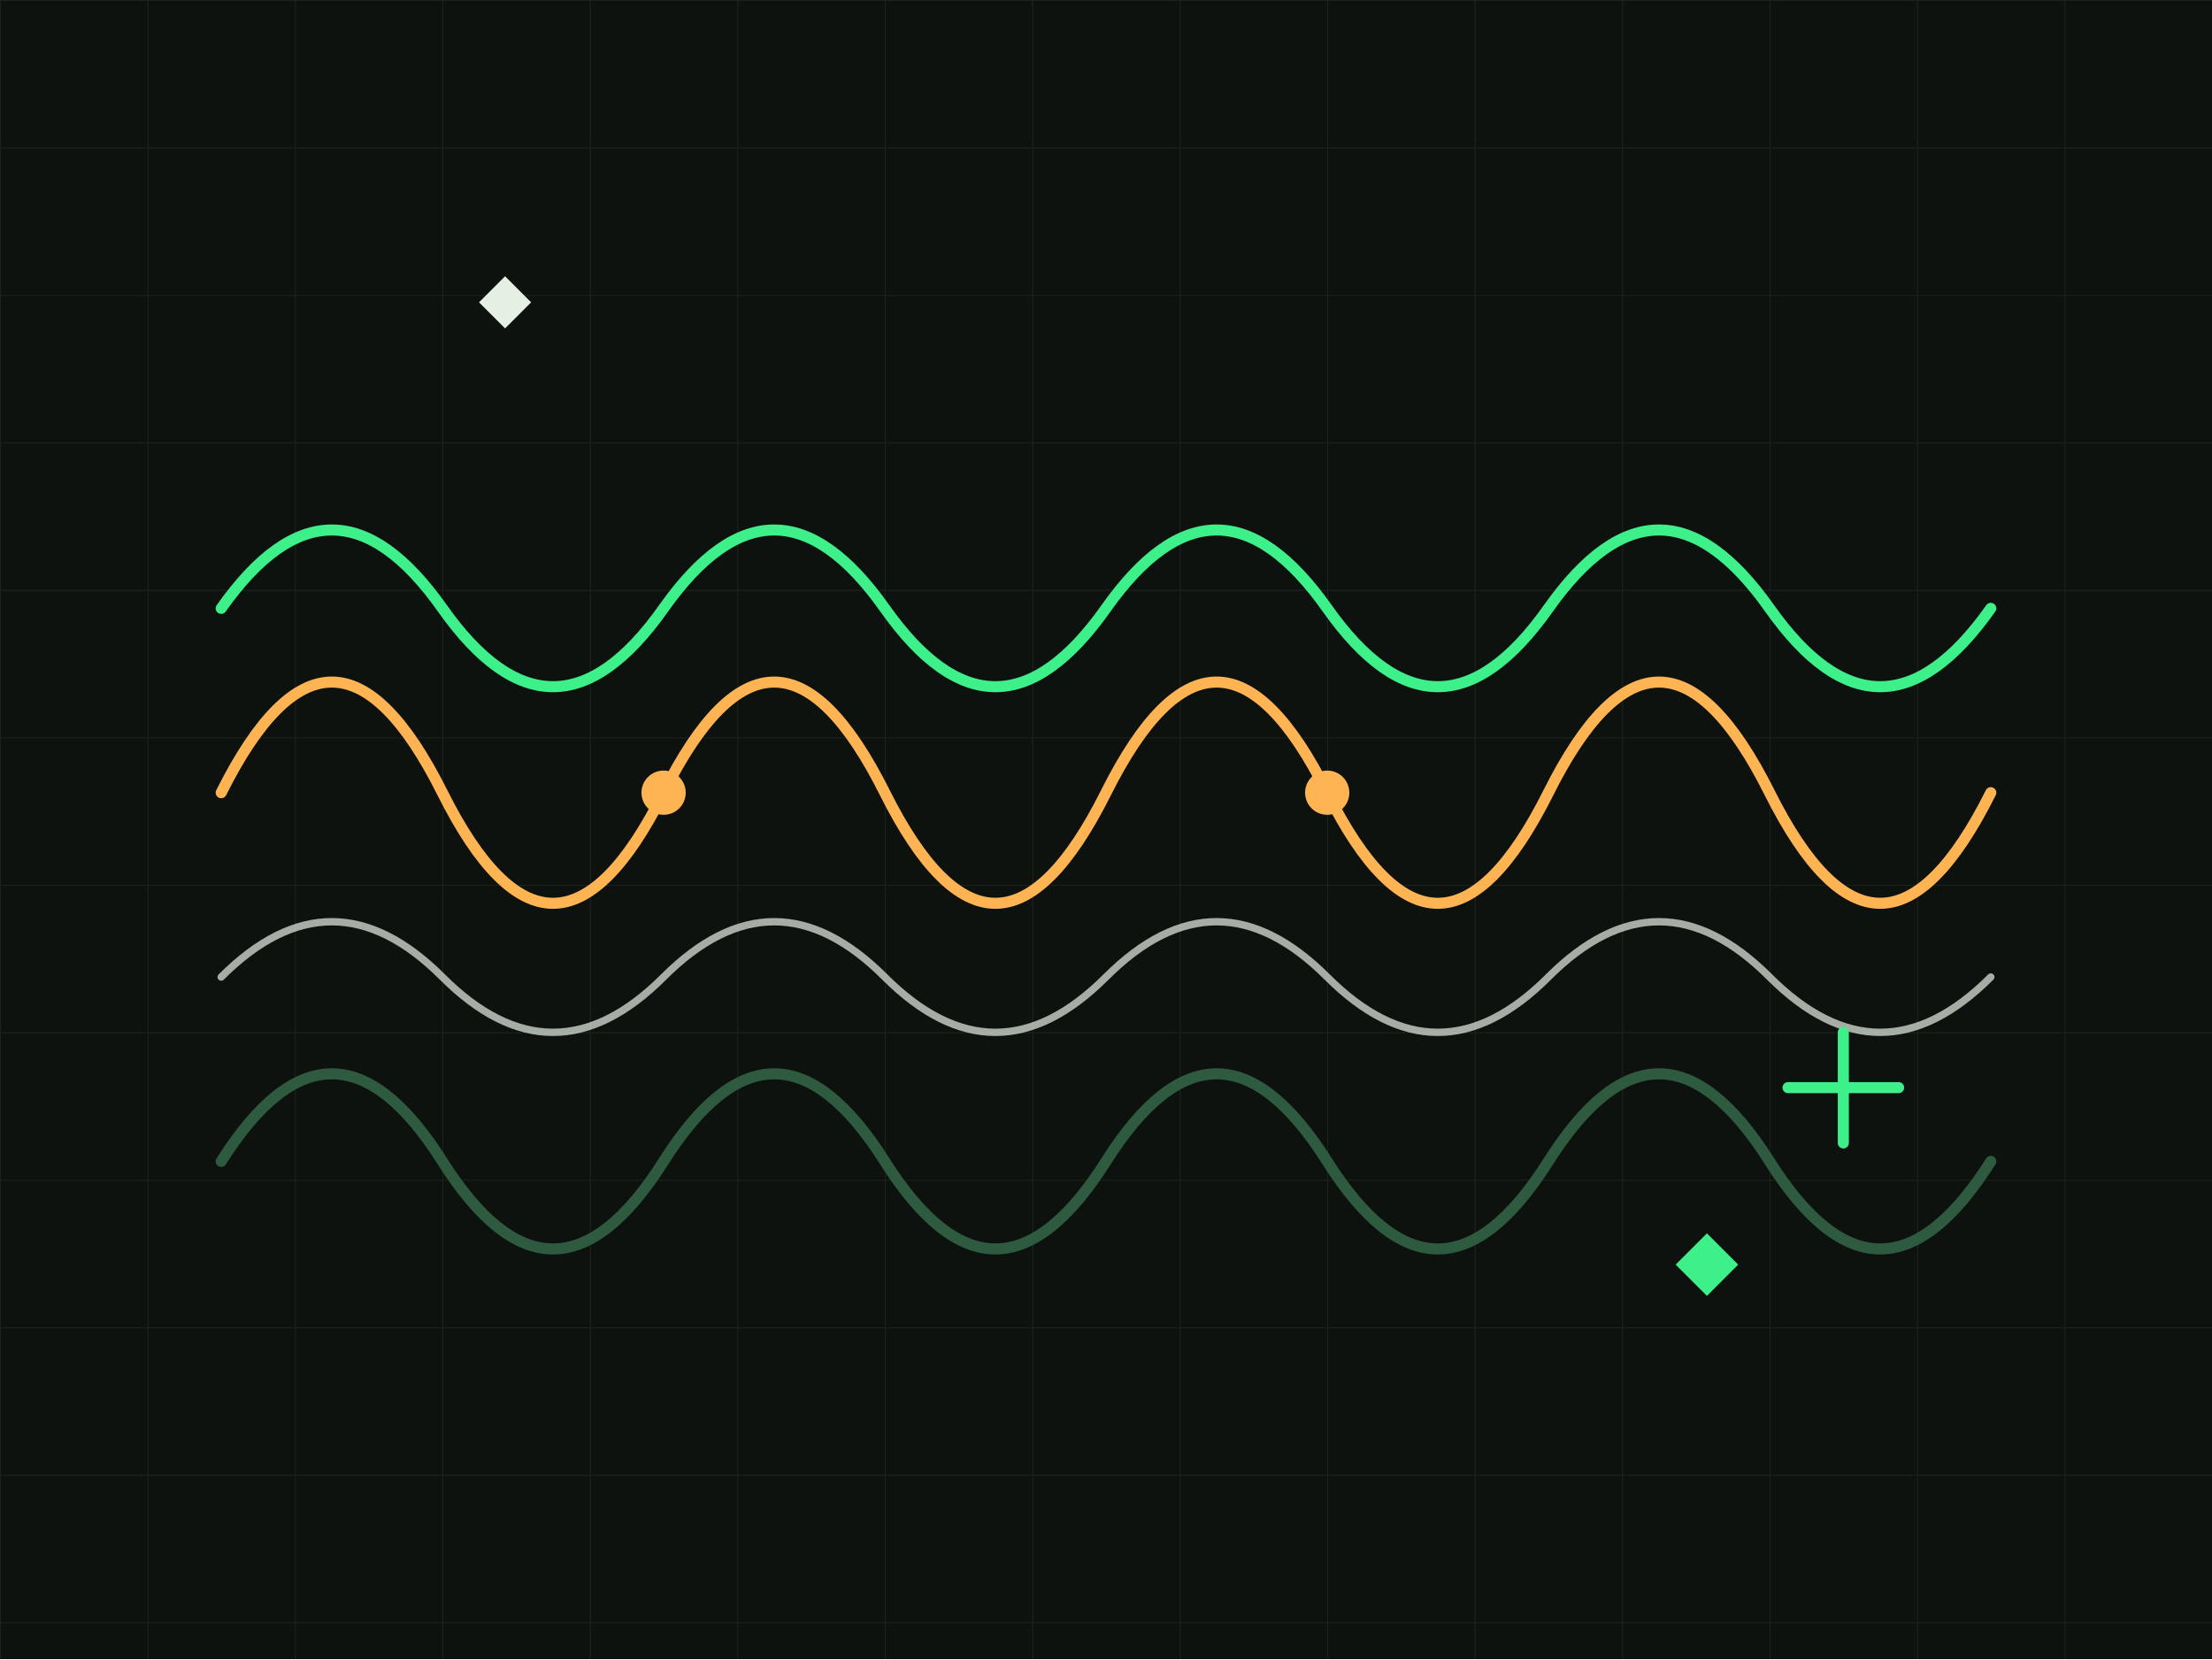
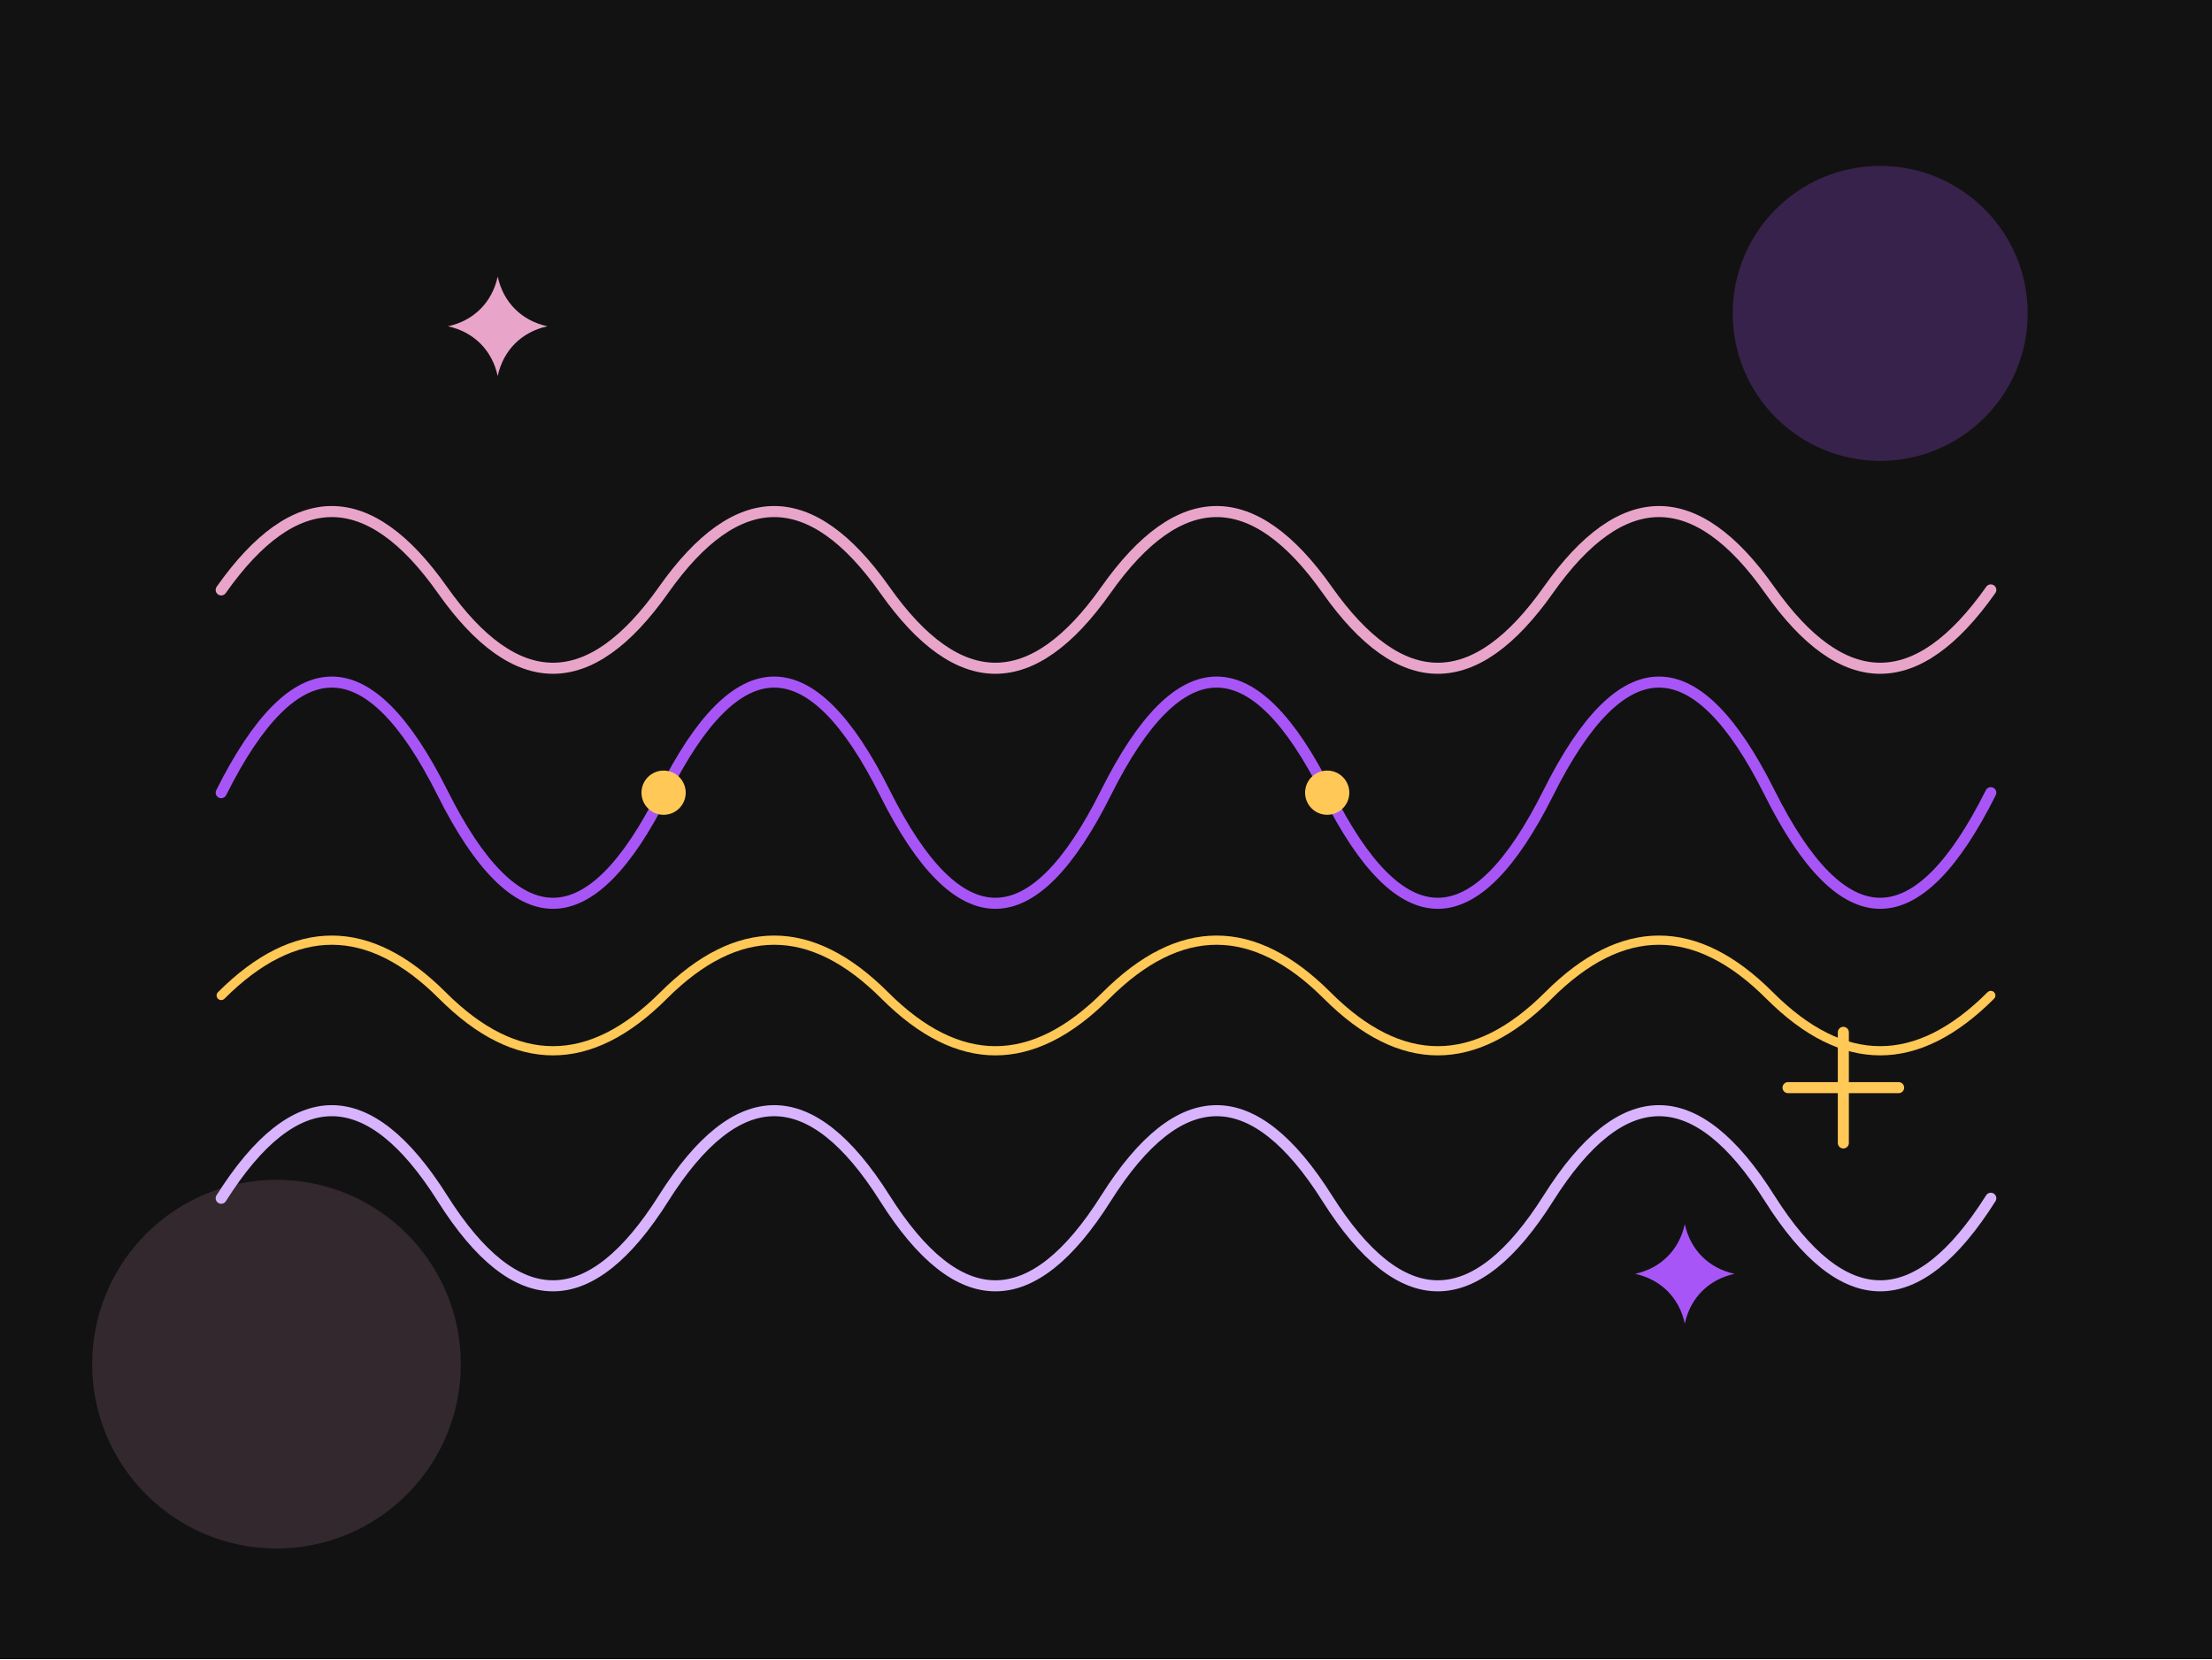
<svg xmlns="http://www.w3.org/2000/svg" viewBox="0 0 1200 900" role="img" aria-label="Wavelength preview">
-   <defs>
-     <pattern id="g5" width="80" height="80" patternUnits="userSpaceOnUse">
-       <path d="M80 0H0V80" fill="none" stroke="#1B231B" stroke-width="1" />
-     </pattern>
-   </defs>
-   <rect width="1200" height="900" fill="#0E120E" />
-   <rect width="1200" height="900" fill="url(#g5)" />
-   <path d="M120 330 q 60 -85 120 0 t 120 0 t 120 0 t 120 0 t 120 0 t 120 0 t 120 0 t 120 0" fill="none" stroke="#3EF08A" stroke-width="6" stroke-linecap="round" />
-   <path d="M120 430 q 60 -120 120 0 t 120 0 t 120 0 t 120 0 t 120 0 t 120 0 t 120 0 t 120 0" fill="none" stroke="#FFB454" stroke-width="6" stroke-linecap="round" />
-   <path d="M120 530 q 60 -60 120 0 t 120 0 t 120 0 t 120 0 t 120 0 t 120 0 t 120 0 t 120 0" fill="none" stroke="#E6EFE4" stroke-width="4" stroke-linecap="round" opacity="0.7" />
-   <path d="M120 630 q 60 -95 120 0 t 120 0 t 120 0 t 120 0 t 120 0 t 120 0 t 120 0 t 120 0" fill="none" stroke="#2E5B3F" stroke-width="6" stroke-linecap="round" />
-   <circle cx="360" cy="430" r="12" fill="#FFB454" />
-   <circle cx="720" cy="430" r="12" fill="#FFB454" />
-   <rect x="914" y="674" width="24" height="24" fill="#3EF08A" transform="rotate(45 926 686)" />
-   <rect x="264" y="154" width="20" height="20" fill="#E6EFE4" transform="rotate(45 274 164)" />
-   <path d="M1000 560 v60 M970 590 h60" stroke="#3EF08A" stroke-width="6" stroke-linecap="round" />
+   <rect width="1200" height="900" fill="#121212" />
+   <circle cx="1020" cy="170" r="80" fill="#A855F7" opacity="0.25" />
+   <circle cx="150" cy="740" r="100" fill="#E9A5C9" opacity="0.15" />
+   <path d="M120 320 q 60 -85 120 0 t 120 0 t 120 0 t 120 0 t 120 0 t 120 0 t 120 0 t 120 0" fill="none" stroke="#E9A5C9" stroke-width="6" stroke-linecap="round" />
+   <path d="M120 430 q 60 -120 120 0 t 120 0 t 120 0 t 120 0 t 120 0 t 120 0 t 120 0 t 120 0" fill="none" stroke="#A855F7" stroke-width="6" stroke-linecap="round" />
+   <path d="M120 540 q 60 -60 120 0 t 120 0 t 120 0 t 120 0 t 120 0 t 120 0 t 120 0 t 120 0" fill="none" stroke="#FFC857" stroke-width="5" stroke-linecap="round" />
+   <path d="M120 650 q 60 -95 120 0 t 120 0 t 120 0 t 120 0 t 120 0 t 120 0 t 120 0 t 120 0" fill="none" stroke="#D8B4FE" stroke-width="6" stroke-linecap="round" />
+   <circle cx="360" cy="430" r="12" fill="#FFC857" />
+   <circle cx="720" cy="430" r="12" fill="#FFC857" />
+   <path d="M914 664 C917 678 927 688 941 691 C927 694 917 704 914 718 C911 704 901 694 887 691 C901 688 911 678 914 664 Z" fill="#A855F7" />
+   <path d="M270 150 C273 164 283 174 297 177 C283 180 273 190 270 204 C267 190 257 180 243 177 C257 174 267 164 270 150 Z" fill="#E9A5C9" />
+   <path d="M1000 560 v60 M970 590 h60" stroke="#FFC857" stroke-width="6" stroke-linecap="round" />
</svg>
